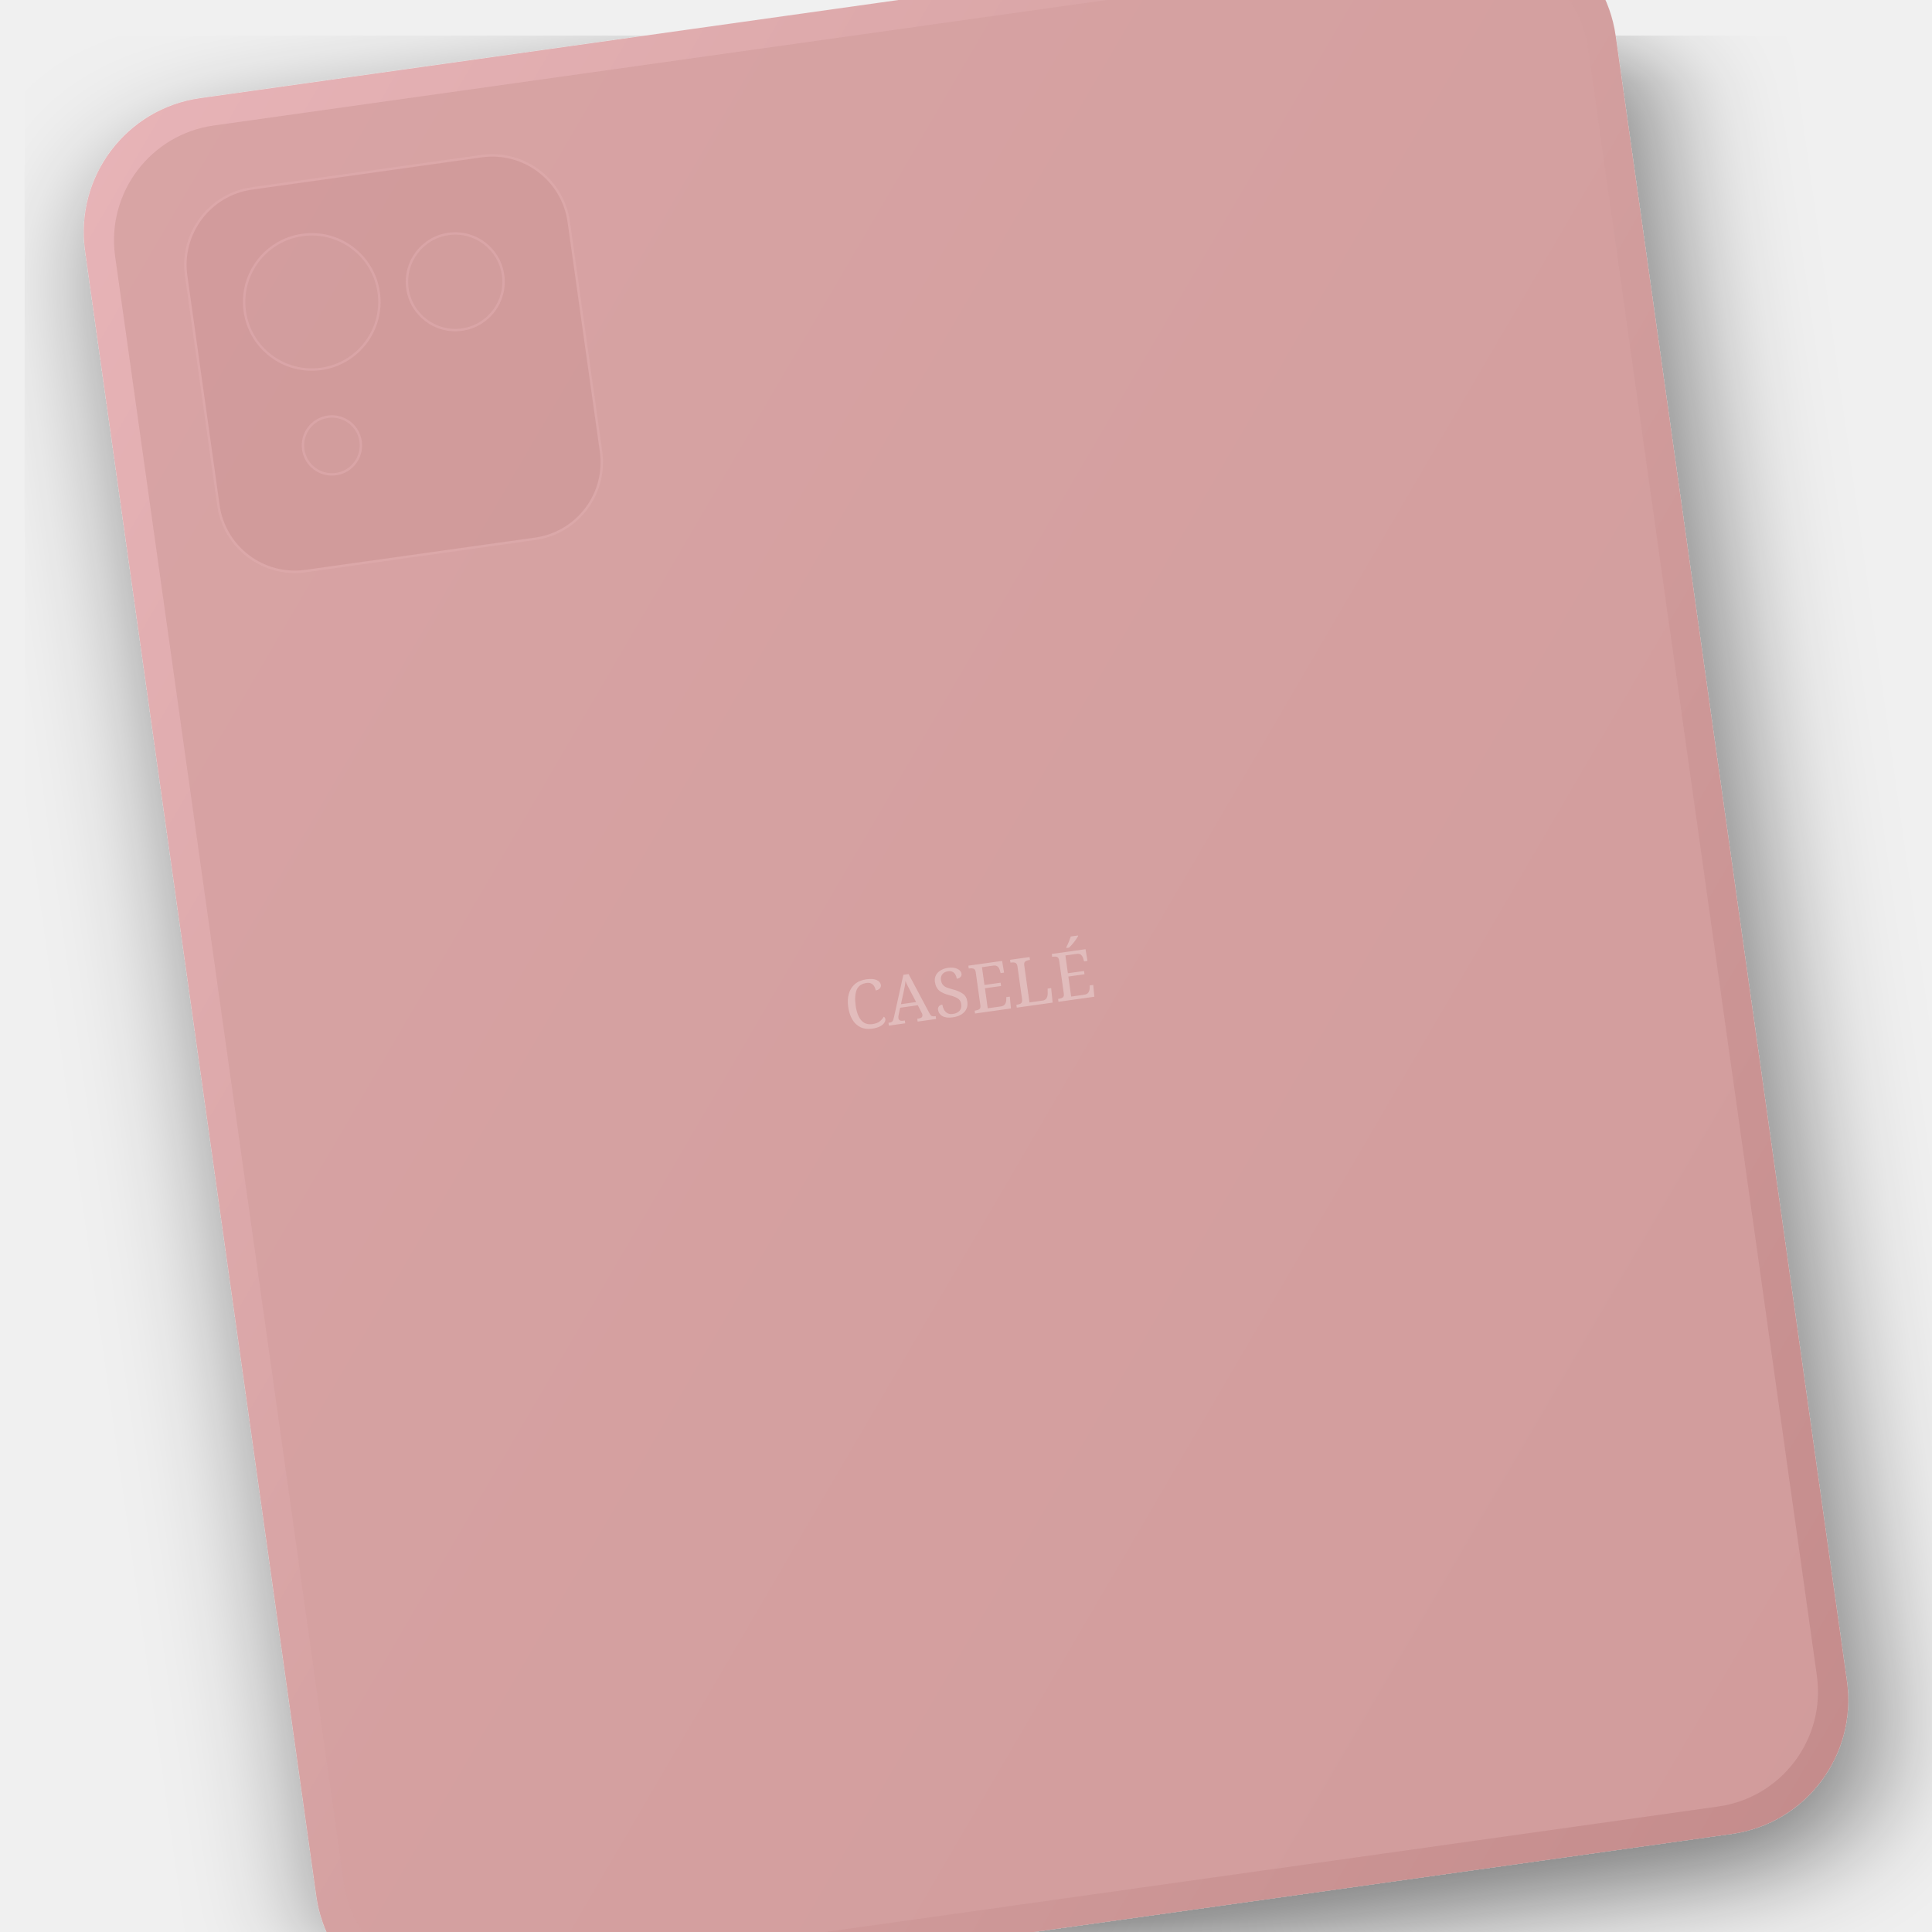
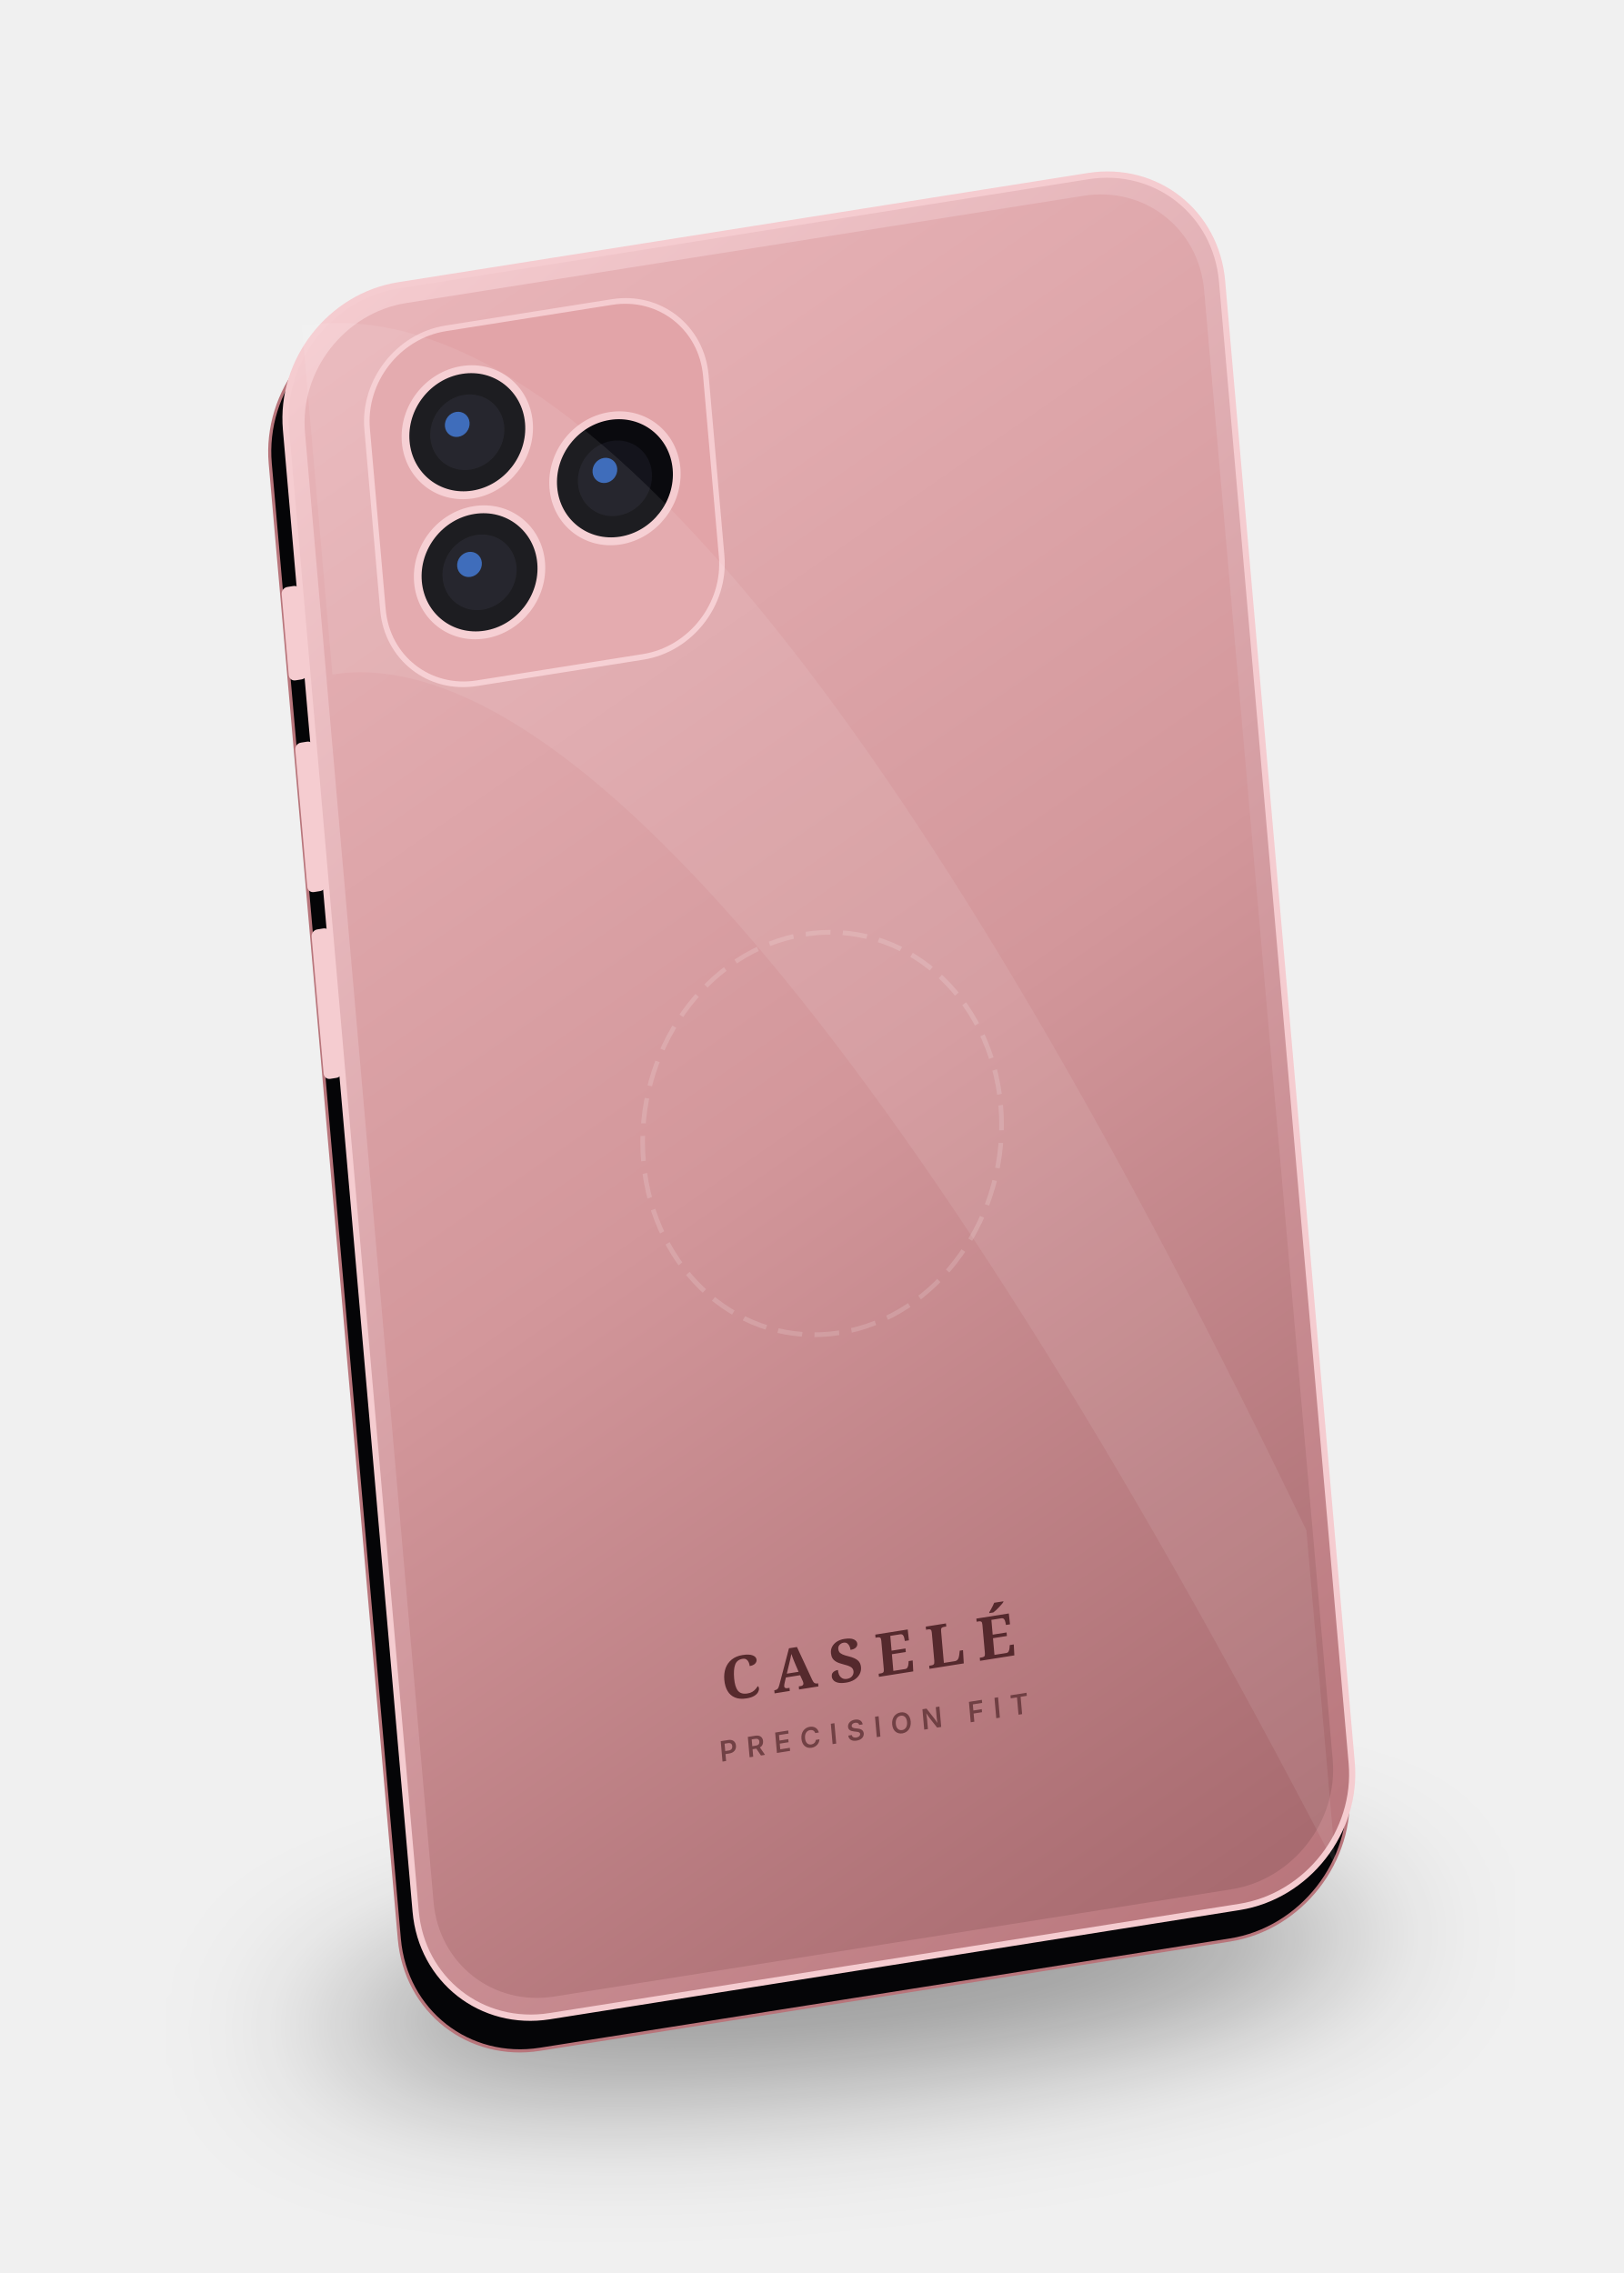
- <svg xmlns="http://www.w3.org/2000/svg" viewBox="0 0 400 400">
+ <svg xmlns="http://www.w3.org/2000/svg" viewBox="0 0 500 700" fill="none">
  <defs>
-     <linearGradient id="bg" x1="0%" y1="0%" x2="100%" y2="100%">
-       <stop offset="0%" style="stop-color:#0D0D0D" />
-       <stop offset="100%" style="stop-color:#1a1a1a" />
+     <filter id="angleShadow_rose-gold_angle" x="40" y="540" width="420" height="140" filterUnits="userSpaceOnUse">
+       <feGaussianBlur stdDeviation="24" />
+       <feColorMatrix type="matrix" values="0 0 0 0 0   0 0 0 0 0   0 0 0 0 0  0 0 0 0.38 0" />
+     </filter>
+     <linearGradient id="bodyAngleGrad_rose-gold_angle" x1="120" y1="80" x2="380" y2="600" gradientUnits="userSpaceOnUse">
+       <stop offset="0%" stop-color="#E8B4B8" />
+       <stop offset="50%" stop-color="#D3979B" />
+       <stop offset="100%" stop-color="#A86B70" />
    </linearGradient>
-     <linearGradient id="rose" x1="0%" y1="0%" x2="100%" y2="100%">
-       <stop offset="0%" style="stop-color:#E8B4B8" />
-       <stop offset="50%" style="stop-color:#D4A0A0" />
-       <stop offset="100%" style="stop-color:#C48B8B" />
+     <linearGradient id="rimGrad_rose-gold_angle" x1="80" y1="80" x2="420" y2="600" gradientUnits="userSpaceOnUse">
+       <stop offset="0%" stop-color="#F5CCD0" />
+       <stop offset="100%" stop-color="#B8757B" />
    </linearGradient>
-     <filter id="sh">
-       <feDropShadow dx="4" dy="8" stdDeviation="12" flood-color="#000" flood-opacity="0.5" />
-     </filter>
  </defs>
-   <g transform="translate(200,200) rotate(-8) translate(-160,-200)" filter="url(#sh)">
-     <rect x="0" y="0" width="320" height="400" rx="28" fill="url(#rose)" />
-     <rect x="6" y="6" width="308" height="388" rx="24" fill="#D4A0A0" opacity="0.8" />
-     <rect x="20" y="20" width="80" height="80" rx="16" fill="#C48B8B" stroke="#E8B4B8" stroke-width="0.5" opacity="0.3" />
-     <circle cx="45" cy="45" r="14" fill="#D4A0A0" stroke="#E8B4B8" stroke-width="0.5" opacity="0.4" />
-     <circle cx="75" cy="45" r="10" fill="#D4A0A0" stroke="#E8B4B8" stroke-width="0.5" opacity="0.4" />
-     <circle cx="45" cy="75" r="6" fill="#D4A0A0" stroke="#E8B4B8" stroke-width="0.5" opacity="0.4" />
-     <text x="160" y="210" text-anchor="middle" fill="#fff" font-size="14" font-family="Georgia, serif" opacity="0.3">CASELÉ</text>
+   <ellipse cx="260" cy="610" rx="160" ry="30" fill="#000000" filter="url(#angleShadow_rose-gold_angle)" transform="rotate(-6 260 610)" />
+   <g transform="translate(250, 335) rotate(-9) skewX(-4) scale(0.96) translate(-250, -335)">
+     <rect x="94" y="68" width="308" height="558" rx="42" fill="#050507" stroke="#B8757B" stroke-width="1" />
+     <rect x="100" y="60" width="304" height="556" rx="40" fill="url(#rimGrad_rose-gold_angle)" stroke="#F5CCD0" stroke-width="2" />
+     <rect x="94" y="150" width="6" height="30" rx="2" fill="#F5CCD0" />
+     <rect x="94" y="200" width="6" height="48" rx="2" fill="#F5CCD0" />
+     <rect x="94" y="260" width="6" height="48" rx="2" fill="#F5CCD0" />
+     <rect x="106" y="66" width="292" height="544" rx="36" fill="url(#bodyAngleGrad_rose-gold_angle)" />
+     <g>
+       <rect x="126" y="76" width="110" height="114" rx="28" fill="#E2A4A8" stroke="#F5CCD0" stroke-width="1.8" />
+       <circle cx="158" cy="110" r="20" fill="#0A0A0E" stroke="#F5CCD0" stroke-width="2.5" />
+       <circle cx="158" cy="110" r="12" fill="#14141C" />
+       <circle cx="155" cy="107" r="4" fill="#3B82F6" opacity="0.7" />
+       <circle cx="158" cy="155" r="20" fill="#0A0A0E" stroke="#F5CCD0" stroke-width="2.5" />
+       <circle cx="158" cy="155" r="12" fill="#14141C" />
+       <circle cx="155" cy="152" r="4" fill="#3B82F6" opacity="0.7" />
+       <circle cx="204" cy="132" r="20" fill="#0A0A0E" stroke="#F5CCD0" stroke-width="2.5" />
+       <circle cx="204" cy="132" r="12" fill="#14141C" />
+       <circle cx="201" cy="129" r="4" fill="#3B82F6" opacity="0.7" />
+     </g>
+     <ellipse cx="252" cy="350" rx="58" ry="64" stroke="#FFFFFF" stroke-width="1.5" stroke-dasharray="8 4" fill="none" opacity="0.15" />
+     <path d="M108 68 C 200 68, 300 240, 396 500 L396 608 C 280 320, 180 180, 108 180 Z" fill="#FFFFFF" opacity="0.08" />
+     <text x="252" y="525" text-anchor="middle" font-family="'Cinzel', serif" font-size="19" font-weight="700" fill="#4A2024" opacity="0.9" letter-spacing="4">CASELÉ</text>
+     <text x="252" y="544" text-anchor="middle" font-family="'Inter', sans-serif" font-size="9" font-weight="600" fill="#4A2024" opacity="0.65" letter-spacing="3">PRECISION FIT</text>
  </g>
</svg>
